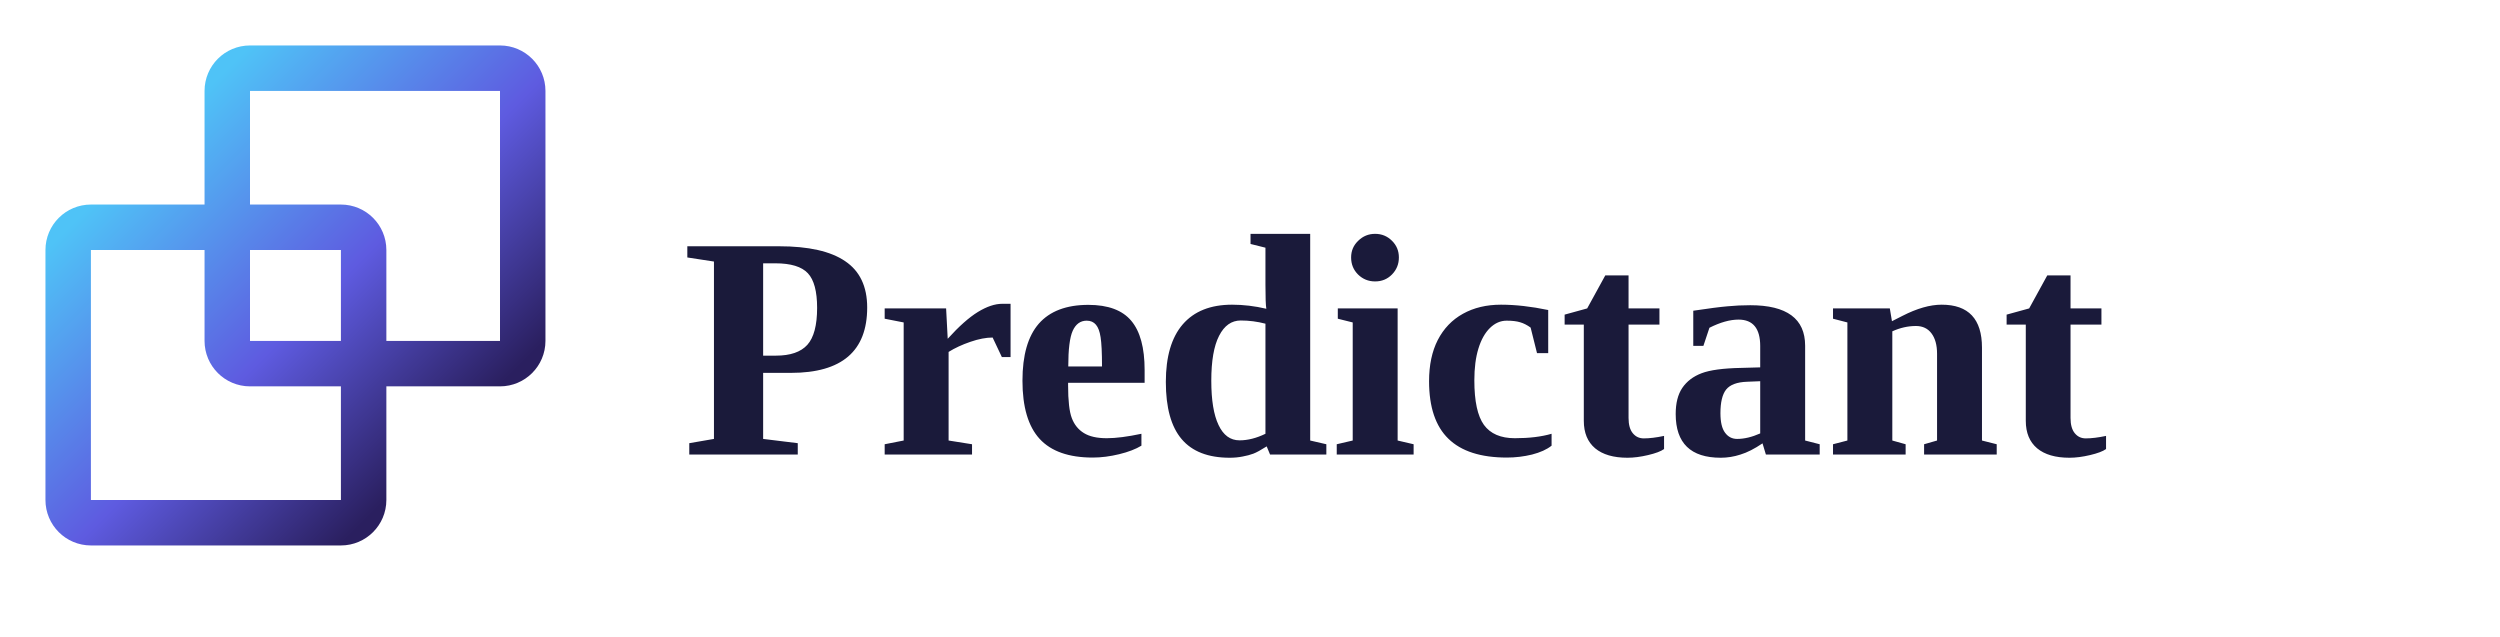
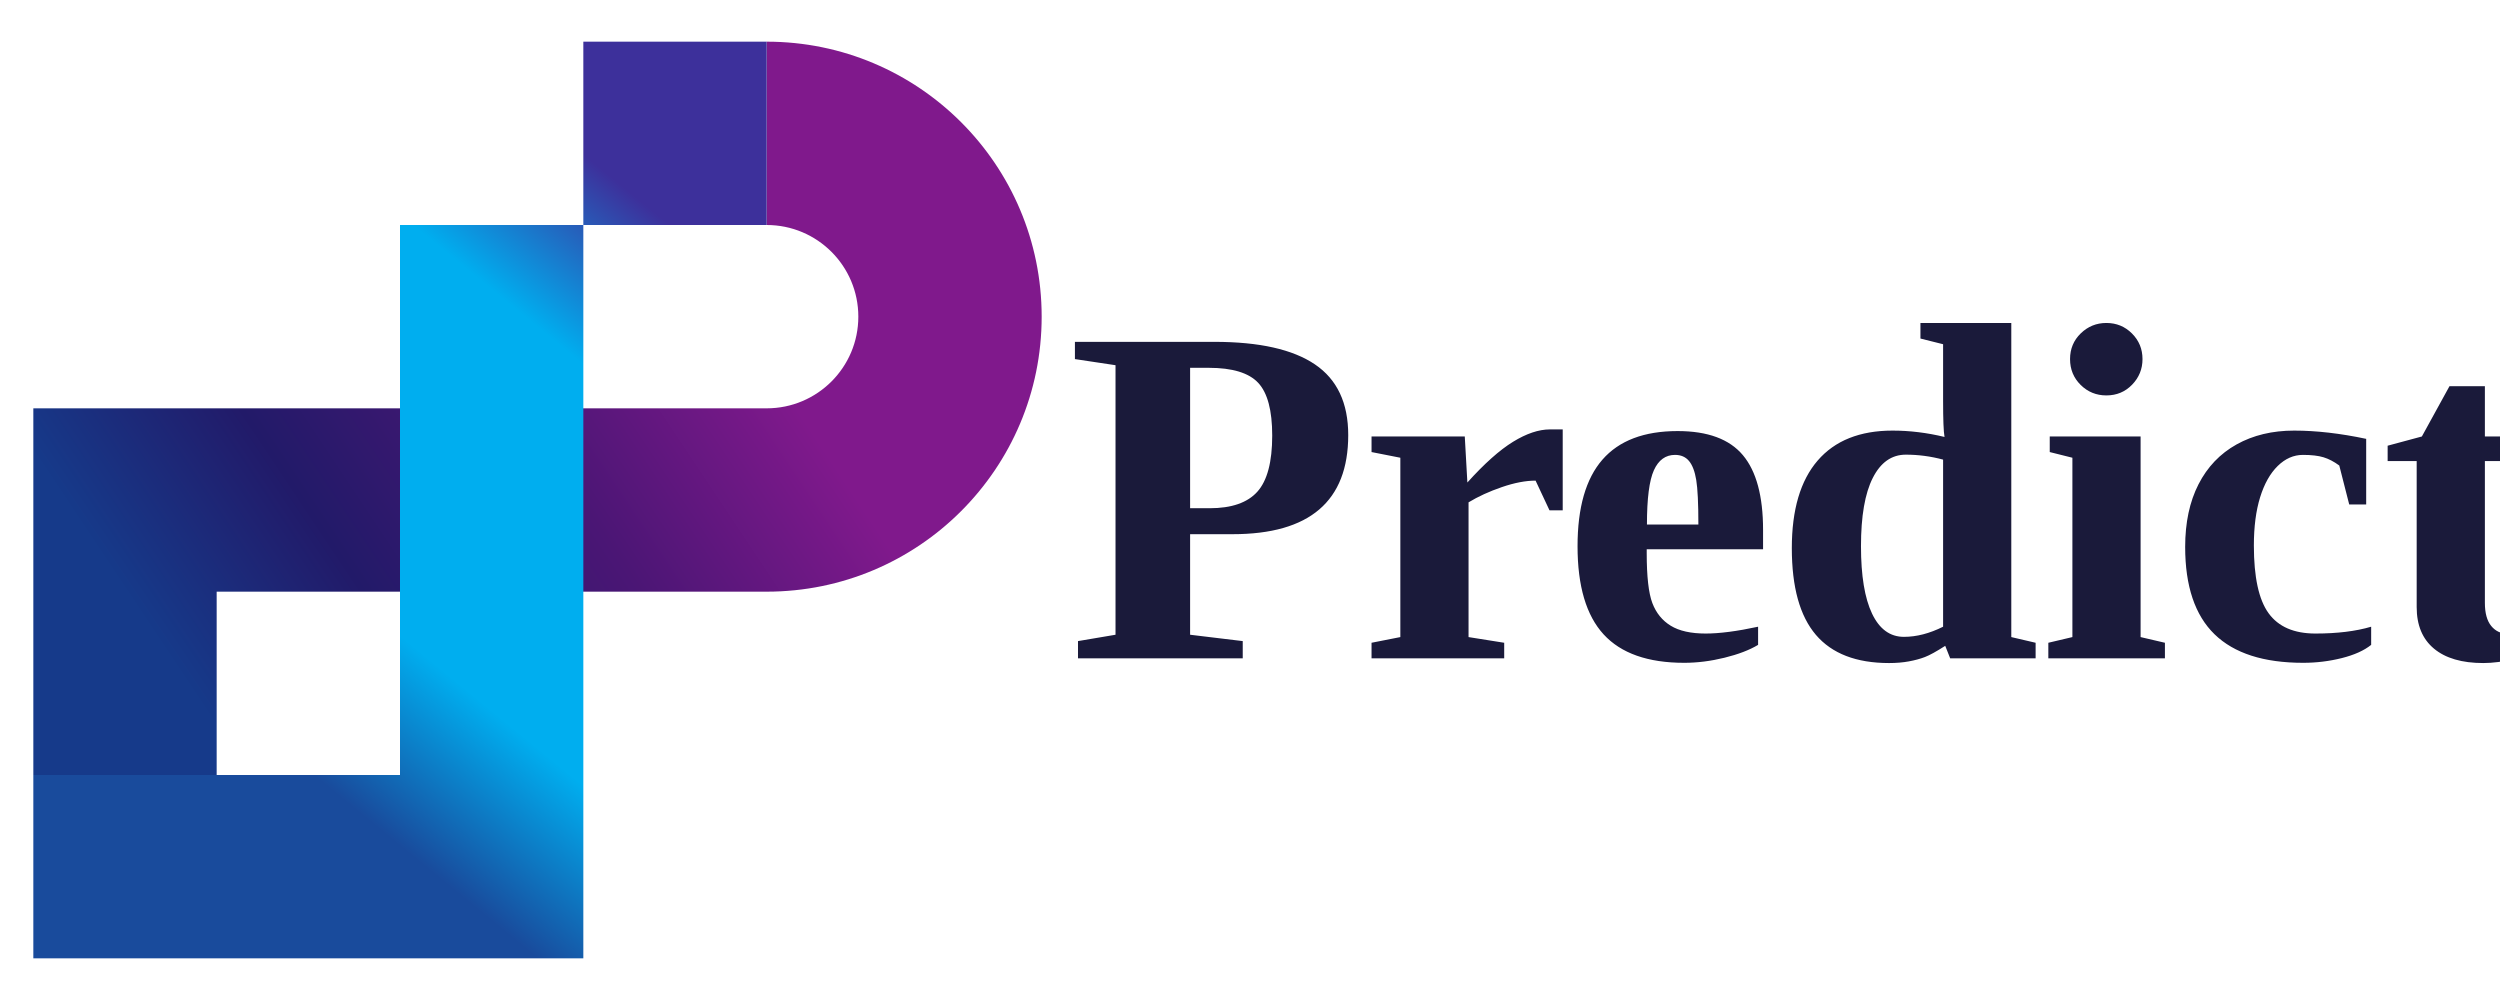
- <svg xmlns="http://www.w3.org/2000/svg" viewBox="0 0 220 56" fill="none">
+ <svg xmlns="http://www.w3.org/2000/svg" viewBox="0 0 1500 600">
  <defs>
-     <linearGradient id="pgrad-l" x1="0%" y1="0%" x2="100%" y2="100%">
-       <stop offset="0%" stop-color="#4FC3F7" />
-       <stop offset="55%" stop-color="#5E5BE0" />
-       <stop offset="100%" stop-color="#2A1F5F" />
+     <linearGradient id="purpleGrad-l" gradientUnits="userSpaceOnUse" x1="600" y1="50" x2="0" y2="450">
+       <stop offset="0%" stop-color="#80198C" />
+       <stop offset="35%" stop-color="#4B1675" />
+       <stop offset="70%" stop-color="#221A69" />
+       <stop offset="100%" stop-color="#163A8A" />
+     </linearGradient>
+     <linearGradient id="cyanGrad-l" gradientUnits="userSpaceOnUse" x1="0" y1="550" x2="450" y2="0">
+       <stop offset="0%" stop-color="#194B9C" />
+       <stop offset="25%" stop-color="#00AEEF" />
+       <stop offset="75%" stop-color="#00AEEF" />
+       <stop offset="100%" stop-color="#3D309B" />
    </linearGradient>
  </defs>
-   <g transform="translate(6,6)">
-     <rect x="0" y="14" width="26" height="26" rx="2" fill="none" stroke="url(#pgrad-l)" stroke-width="4" />
-     <rect x="14" y="0" width="26" height="26" rx="2" fill="none" stroke="url(#pgrad-l)" stroke-width="4" />
+   <g transform="translate(20,25) scale(0.55)">
+     <path d="M 800,0              A 300,300 0 0,1 800,600              L 200,600              L 200,800              L 0,800              L 0,400              L 800,400              A 100,100 0 0,0 800,200              Z" fill="url(#purpleGrad-l)" />
+     <polygon points="0,800                      0,1000                      600,1000                      600,0                      800,0                      800,200                      400,200                      400,800" fill="url(#cyanGrad-l)" />
  </g>
-   <text x="60" y="40" font-family="Georgia, 'Times New Roman', serif" font-size="28" font-weight="600" fill="#1a1a3a" letter-spacing="0">Predictant</text>
+   <text x="640" y="395" font-family="Georgia, 'Times New Roman', serif" font-size="290" font-weight="700" fill="#1a1a3a" letter-spacing="-2">Predictant</text>
</svg>
